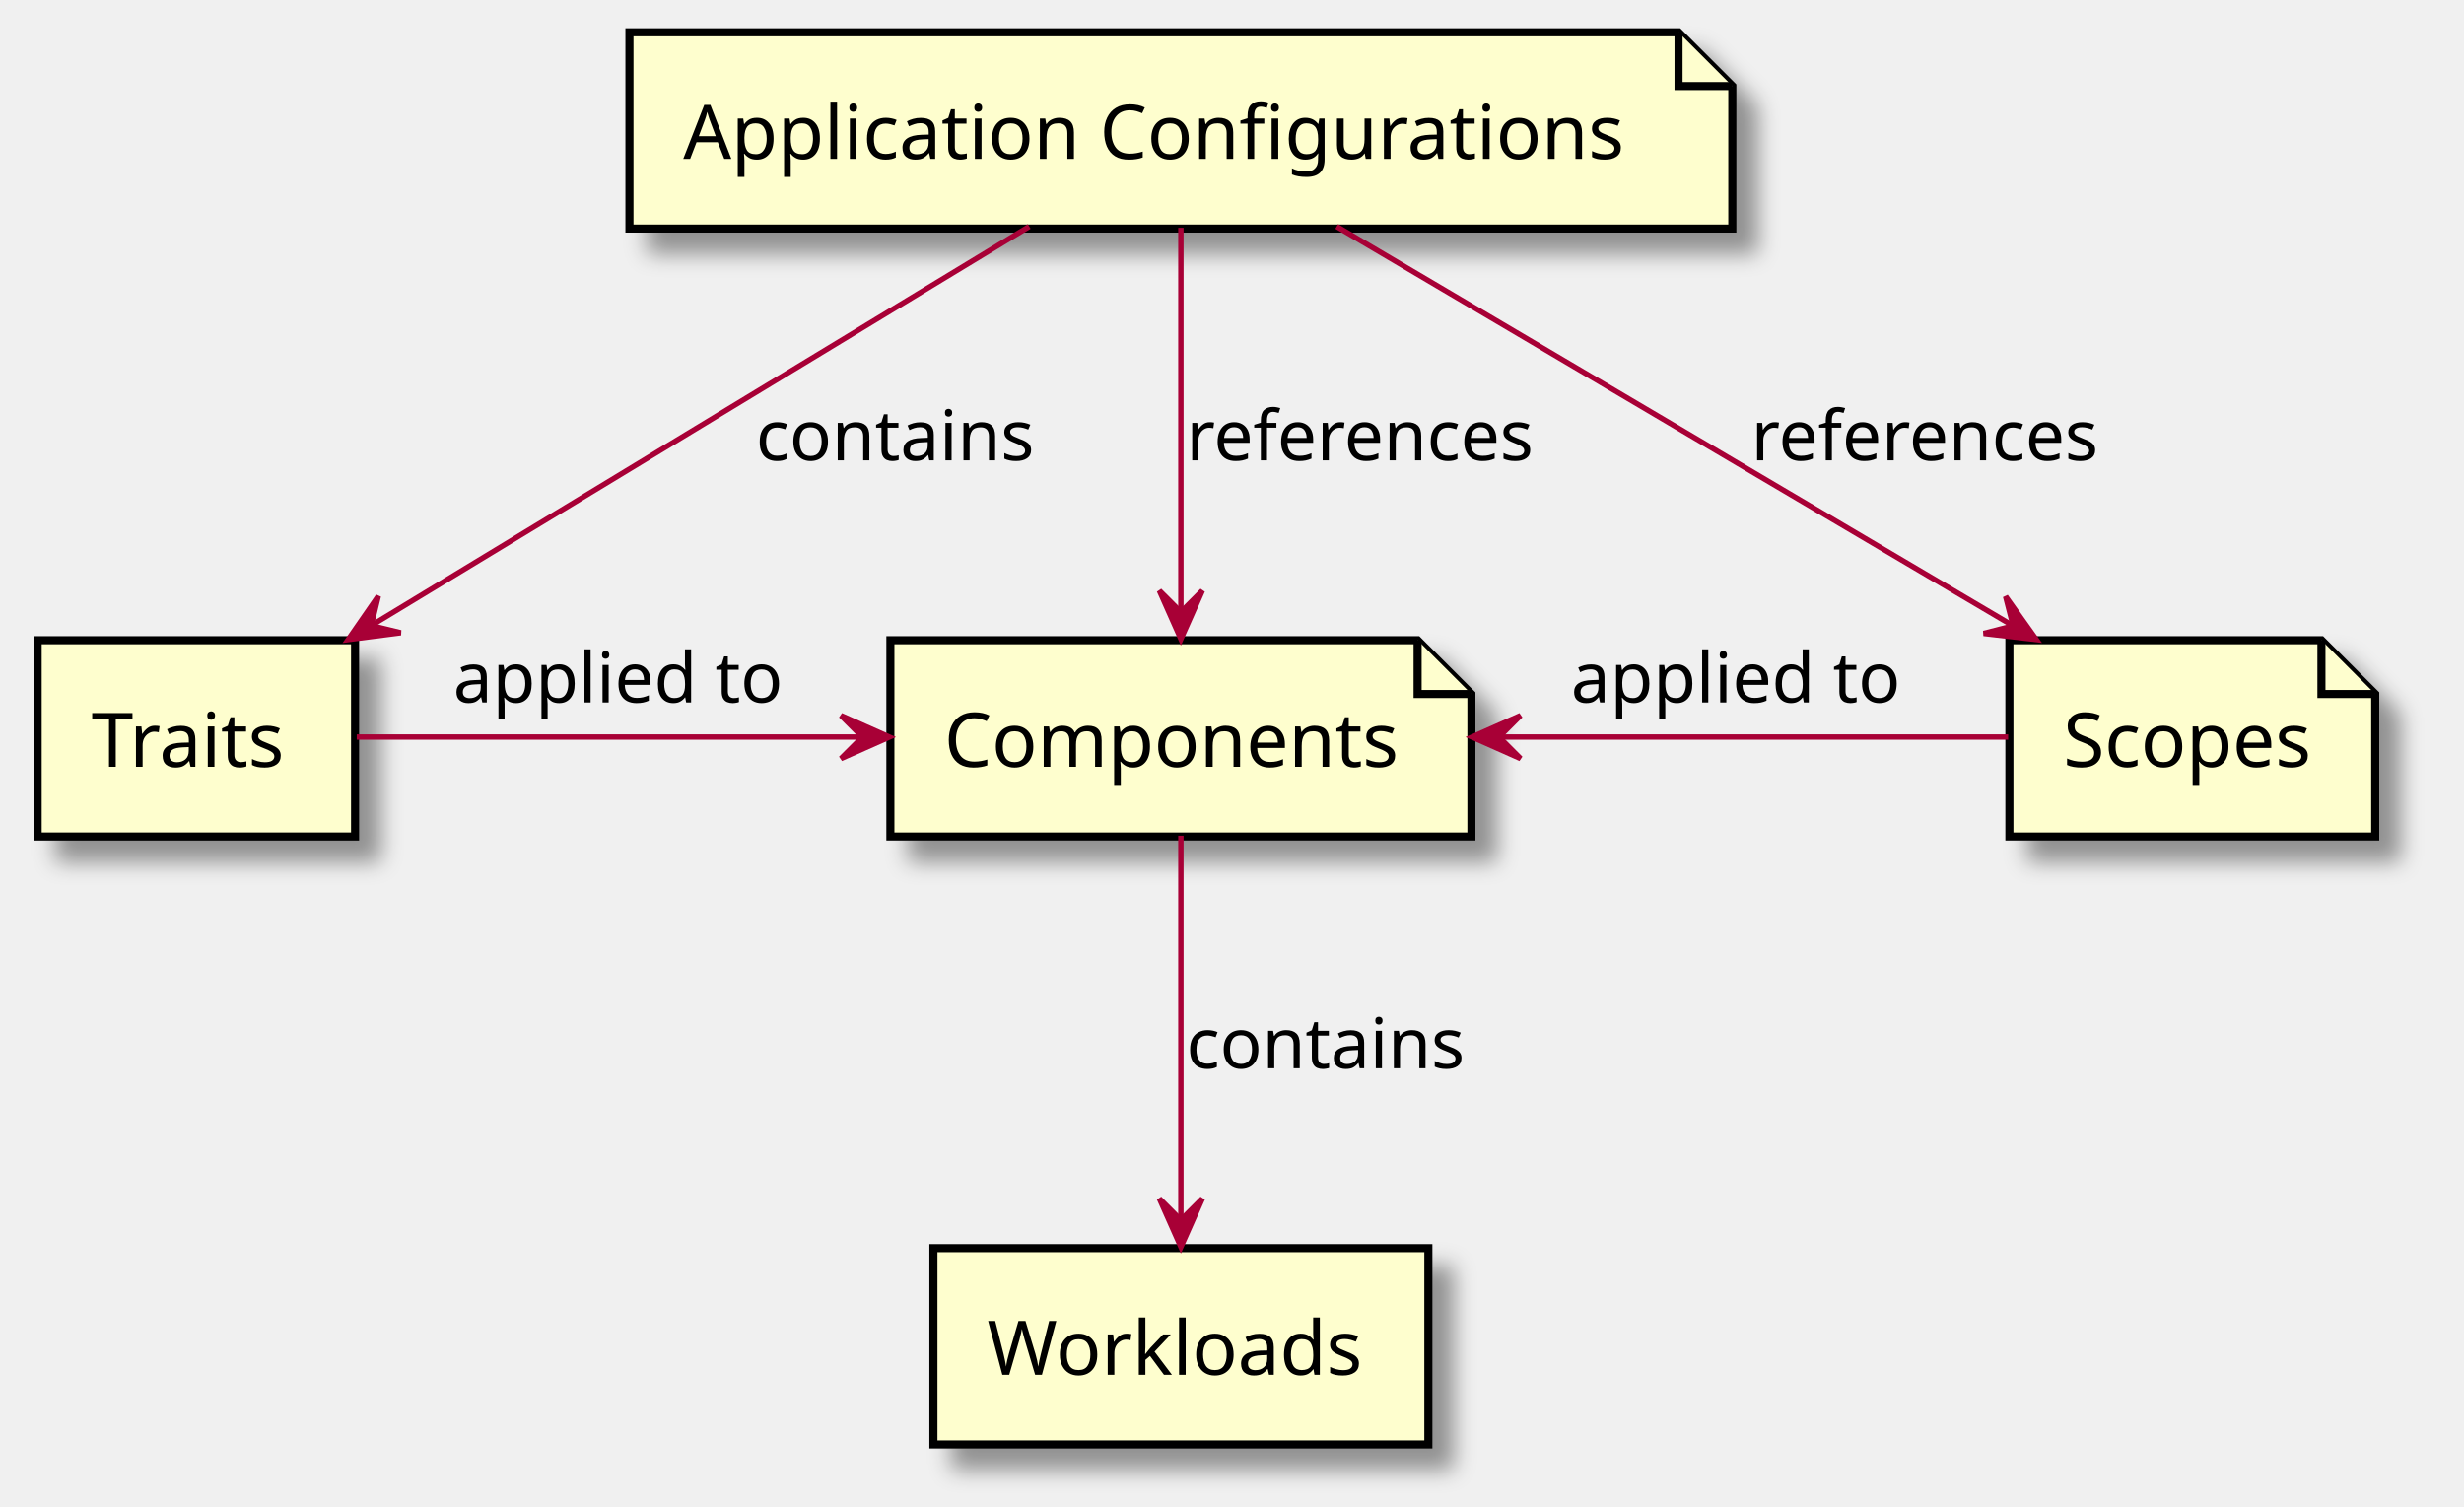
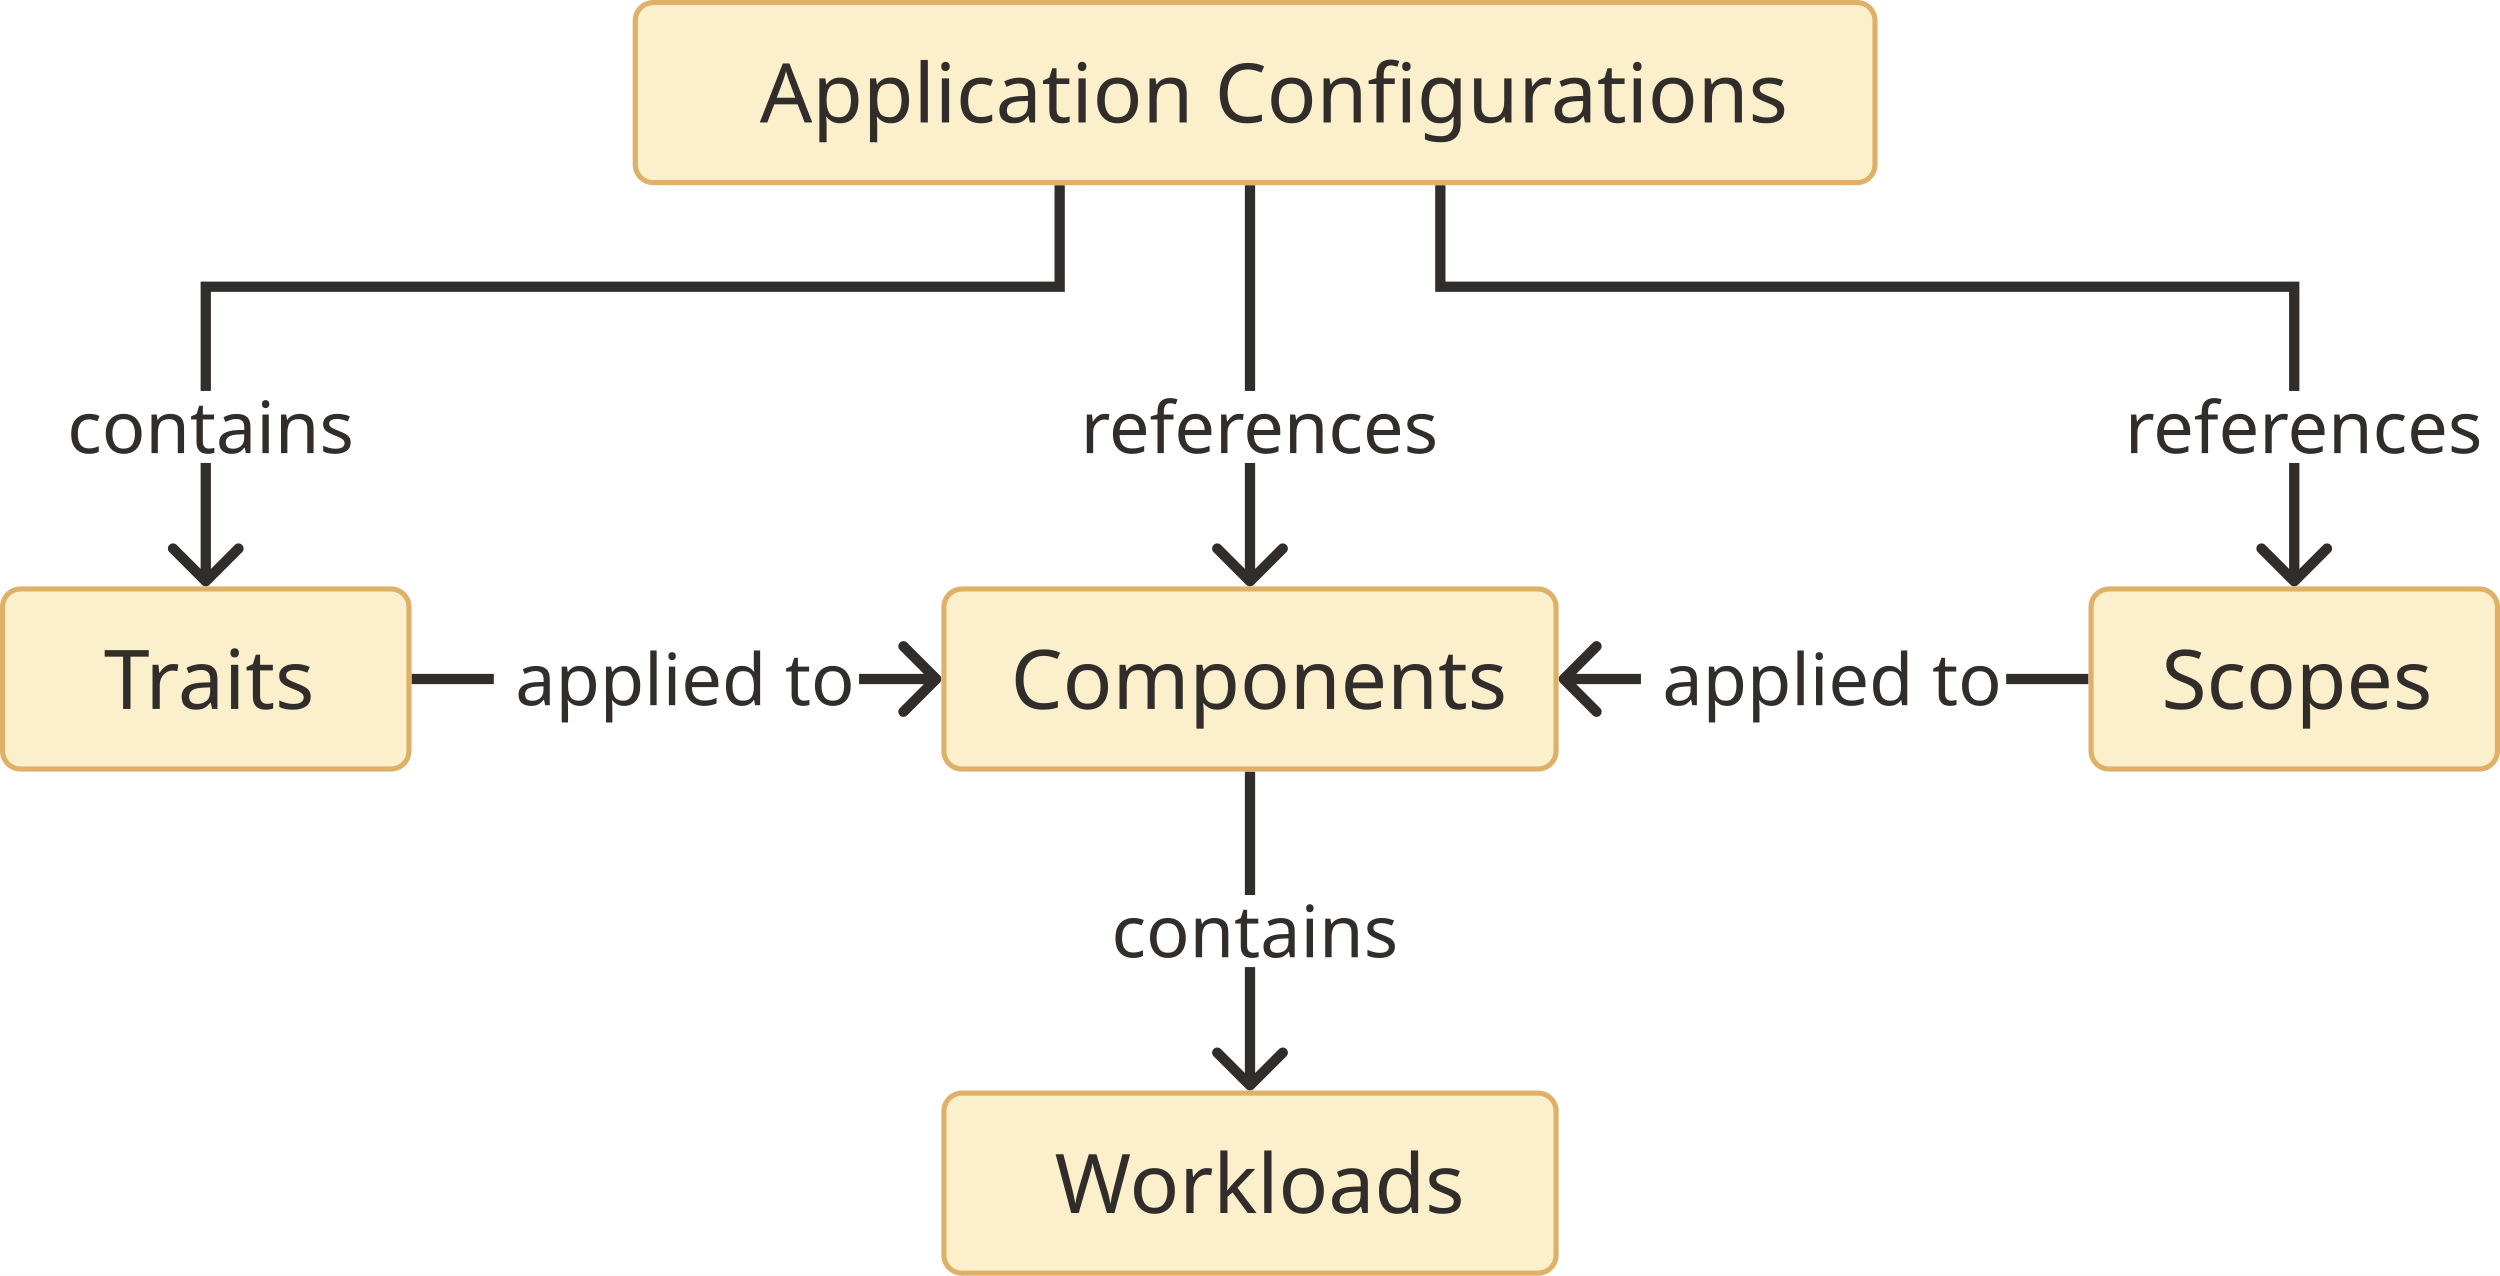
- <svg xmlns="http://www.w3.org/2000/svg" contentScriptType="application/ecmascript" contentStyleType="text/css" height="280px" preserveAspectRatio="none" style="width:458px;height:280px;background:#FFFFFF;" version="1.1" viewBox="0 0 458 280" width="458px" zoomAndPan="magnify">
+ <svg xmlns="http://www.w3.org/2000/svg" width="486" height="248" viewBox="0 0 486 248" fill="none">
+   <g id="oam-app" clip-path="url(#clip0_3445_135574)">
+     <rect width="486" height="248" fill="white" />
+     <g id="Group 840">
+       <path id="Vector 117" d="M242.293 211.707C242.683 212.098 243.317 212.098 243.707 211.707L250.071 205.343C250.462 204.953 250.462 204.319 250.071 203.929C249.681 203.538 249.047 203.538 248.657 203.929L243 209.586L237.343 203.929C236.953 203.538 236.319 203.538 235.929 203.929C235.538 204.319 235.538 204.953 235.929 205.343L242.293 211.707ZM242 150V211H244V150H242Z" fill="#312D2A" />
+       <path id="Vector 118" d="M182.707 132.707C183.098 132.317 183.098 131.683 182.707 131.293L176.343 124.929C175.953 124.538 175.319 124.538 174.929 124.929C174.538 125.319 174.538 125.953 174.929 126.343L180.586 132L174.929 137.657C174.538 138.047 174.538 138.681 174.929 139.071C175.319 139.462 175.953 139.462 176.343 139.071L182.707 132.707ZM80 133L182 133L182 131L80 131L80 133Z" fill="#312D2A" />
+       <path id="Vector 119" d="M303.293 131.293C302.902 131.683 302.902 132.317 303.293 132.707L309.657 139.071C310.047 139.462 310.681 139.462 311.071 139.071C311.462 138.681 311.462 138.047 311.071 137.657L305.414 132L311.071 126.343C311.462 125.953 311.462 125.319 311.071 124.929C310.681 124.538 310.047 124.538 309.657 124.929L303.293 131.293ZM304 133L406 133L406 131L304 131L304 133Z" fill="#312D2A" />
+       <path id="Vector 114" d="M206 55.744V56.744H207V55.744H206ZM40 55.744V54.744H39V55.744H40ZM39.293 113.707C39.683 114.098 40.317 114.098 40.707 113.707L47.071 107.343C47.462 106.953 47.462 106.319 47.071 105.929C46.681 105.538 46.047 105.538 45.657 105.929L40 111.586L34.343 105.929C33.953 105.538 33.319 105.538 32.929 105.929C32.538 106.319 32.538 106.953 32.929 107.343L39.293 113.707ZM205 36V55.744H207V36H205ZM206 54.744H40V56.744H206V54.744ZM39 55.744V113H41V55.744H39Z" fill="#312D2A" />
+       <path id="Vector 115" d="M280 55.744V56.744H279V55.744H280ZM446 55.744V54.744H447V55.744H446ZM446.707 113.707C446.317 114.098 445.683 114.098 445.293 113.707L438.929 107.343C438.538 106.953 438.538 106.319 438.929 105.929C439.319 105.538 439.953 105.538 440.343 105.929L446 111.586L451.657 105.929C452.047 105.538 452.681 105.538 453.071 105.929C453.462 106.319 453.462 106.953 453.071 107.343L446.707 113.707ZM281 36V55.744H279V36H281ZM280 54.744H446V56.744H280V54.744ZM447 55.744V113H445V55.744H447Z" fill="#312D2A" />
+       <g id="Connector Line Label">
+         <rect width="71" height="14" transform="translate(96 125)" fill="white" />
+         <text id="Line Label" fill="#312D2A" xml:space="preserve" style="white-space: pre" font-family="Oracle Sans" font-size="14" letter-spacing="0em">
+           <tspan x="100.157" y="137.089">applied to</tspan>
+         </text>
+       </g>
+       <g id="Connector Line Label_2">
+         <rect width="62" height="14" transform="translate(212 174)" fill="white" />
+         <text id="Line Label_2" fill="#312D2A" xml:space="preserve" style="white-space: pre" font-family="Oracle Sans" font-size="14" letter-spacing="0em">
+           <tspan x="216.08" y="186.089">contains</tspan>
+         </text>
+       </g>
+       <g id="Connector Line Label_3">
+         <rect width="74" height="14" transform="translate(409 76)" fill="white" />
+         <text id="Line Label_3" fill="#312D2A" xml:space="preserve" style="white-space: pre" font-family="Oracle Sans" font-size="14" letter-spacing="0em">
+           <tspan x="413.085" y="88.089">references</tspan>
+         </text>
+       </g>
+       <g id="Connector Line Label_4">
+         <rect width="71" height="14" transform="translate(319 125)" fill="white" />
+         <text id="Line Label_4" fill="#312D2A" xml:space="preserve" style="white-space: pre" font-family="Oracle Sans" font-size="14" letter-spacing="0em">
+           <tspan x="323.157" y="137.089">applied to</tspan>
+         </text>
+       </g>
+       <g id="Connector Line Label_5">
+         <rect width="62" height="14" transform="translate(9 76)" fill="white" />
+         <text id="Line Label_5" fill="#312D2A" xml:space="preserve" style="white-space: pre" font-family="Oracle Sans" font-size="14" letter-spacing="0em">
+           <tspan x="13.08" y="88.089">contains</tspan>
+         </text>
+       </g>
+       <path id="Vector 116" d="M242.293 113.707C242.683 114.098 243.317 114.098 243.707 113.707L250.071 107.343C250.462 106.953 250.462 106.319 250.071 105.929C249.681 105.538 249.047 105.538 248.657 105.929L243 111.586L237.343 105.929C236.953 105.538 236.319 105.538 235.929 105.929C235.538 106.319 235.538 106.953 235.929 107.343L242.293 113.707ZM242 36V113H244V36H242Z" fill="#312D2A" />
+       <g id="Connector Line Label_6">
+         <rect width="74" height="14" transform="translate(206 76)" fill="white" />
+         <text id="Line Label_6" fill="#312D2A" xml:space="preserve" style="white-space: pre" font-family="Oracle Sans" font-size="14" letter-spacing="0em">
+           <tspan x="210.085" y="88.089">references</tspan>
+         </text>
+       </g>
+       <g id="Text Heading">
+         <rect x="0.5" y="114.5" width="79" height="35" rx="3.5" fill="#FCEFCB" />
+         <text id="Neutral Group Heading H3" fill="#312D2A" xml:space="preserve" style="white-space: pre" font-family="Oracle Sans" font-size="16" letter-spacing="0em">
+           <tspan x="20.195" y="137.816">Traits</tspan>
+         </text>
+         <rect x="0.5" y="114.5" width="79" height="35" rx="3.5" stroke="#DEB068" />
+       </g>
+       <g id="Text Heading_2">
+         <rect x="183.5" y="212.5" width="119" height="35" rx="3.5" fill="#FCEFCB" />
+         <text id="Neutral Group Heading H3_2" fill="#312D2A" xml:space="preserve" style="white-space: pre" font-family="Oracle Sans" font-size="16" letter-spacing="0em">
+           <tspan x="205.023" y="235.816">Workloads</tspan>
+         </text>
+         <rect x="183.5" y="212.5" width="119" height="35" rx="3.5" stroke="#DEB068" />
+       </g>
+       <g id="Text Heading_3">
+         <rect x="183.5" y="114.5" width="119" height="35" rx="3.5" fill="#FCEFCB" />
+         <text id="Neutral Group Heading H3_3" fill="#312D2A" xml:space="preserve" style="white-space: pre" font-family="Oracle Sans" font-size="16" letter-spacing="0em">
+           <tspan x="196.477" y="137.816">Components</tspan>
+         </text>
+         <rect x="183.5" y="114.5" width="119" height="35" rx="3.5" stroke="#DEB068" />
+       </g>
+       <g id="Text Heading_4">
+         <rect x="406.5" y="114.5" width="79" height="35" rx="3.5" fill="#FCEFCB" />
+         <text id="Neutral Group Heading H3_4" fill="#312D2A" xml:space="preserve" style="white-space: pre" font-family="Oracle Sans" font-size="16" letter-spacing="0em">
+           <tspan x="420.18" y="137.816">Scopes</tspan>
+         </text>
+         <rect x="406.5" y="114.5" width="79" height="35" rx="3.5" stroke="#DEB068" />
+       </g>
+       <g id="Text Heading_5">
+         <rect x="123.5" y="0.5" width="241" height="35" rx="3.5" fill="#FCEFCB" />
+         <text id="Neutral Group Heading H3_5" fill="#312D2A" xml:space="preserve" style="white-space: pre" font-family="Oracle Sans" font-size="16" letter-spacing="0em">
+           <tspan x="147.703" y="23.816">Application Configurations</tspan>
+         </text>
+         <rect x="123.5" y="0.5" width="241" height="35" rx="3.5" stroke="#DEB068" />
+       </g>
+     </g>
+   </g>
  <defs>
-     <filter height="300%" id="f1babxyfzmj95b" width="300%" x="-1" y="-1">
-       <feGaussianBlur result="blurOut" stdDeviation="2.0" />
-       <feColorMatrix in="blurOut" result="blurOut2" type="matrix" values="0 0 0 0 0 0 0 0 0 0 0 0 0 0 0 0 0 0 .4 0" />
-       <feOffset dx="4.0" dy="4.0" in="blurOut2" result="blurOut3" />
-       <feBlend in="SourceGraphic" in2="blurOut3" mode="normal" />
-     </filter>
+     <clipPath id="clip0_3445_135574">
+       <rect width="486" height="248" fill="white" />
+     </clipPath>
  </defs>
-   <g>
-     <polygon fill="#FEFECE" filter="url(#f1babxyfzmj95b)" points="117,6,117,42.488,322,42.488,322,16,312,6,117,6" style="stroke:#000000;stroke-width:1.5;" />
-     <path d="M312,6 L312,16 L322,16 " fill="#FEFECE" style="stroke:#000000;stroke-width:1.5;" />
-     <text fill="#000000" font-family="sans-serif" font-size="14" lengthAdjust="spacing" textLength="185" x="127" y="29.535">Application Configurations</text>
-     <rect fill="#FEFECE" filter="url(#f1babxyfzmj95b)" height="36.488" style="stroke:#000000;stroke-width:1.5;" width="59" x="7" y="119" />
-     <text fill="#000000" font-family="sans-serif" font-size="14" lengthAdjust="spacing" textLength="39" x="17" y="142.535">Traits</text>
-     <polygon fill="#FEFECE" filter="url(#f1babxyfzmj95b)" points="165.5,119,165.5,155.488,273.5,155.488,273.5,129,263.5,119,165.5,119" style="stroke:#000000;stroke-width:1.5;" />
-     <path d="M263.5,119 L263.5,129 L273.5,129 " fill="#FEFECE" style="stroke:#000000;stroke-width:1.5;" />
-     <text fill="#000000" font-family="sans-serif" font-size="14" lengthAdjust="spacing" textLength="88" x="175.5" y="142.535">Components</text>
-     <polygon fill="#FEFECE" filter="url(#f1babxyfzmj95b)" points="373.5,119,373.5,155.488,441.5,155.488,441.5,129,431.5,119,373.5,119" style="stroke:#000000;stroke-width:1.5;" />
-     <path d="M431.5,119 L431.5,129 L441.5,129 " fill="#FEFECE" style="stroke:#000000;stroke-width:1.5;" />
-     <text fill="#000000" font-family="sans-serif" font-size="14" lengthAdjust="spacing" textLength="48" x="383.5" y="142.535">Scopes</text>
-     <rect fill="#FEFECE" filter="url(#f1babxyfzmj95b)" height="36.488" style="stroke:#000000;stroke-width:1.5;" width="92" x="173.5" y="232" />
-     <text fill="#000000" font-family="sans-serif" font-size="14" lengthAdjust="spacing" textLength="72" x="183.5" y="255.535">Workloads</text>
-     <path d="M191.31,42.1 C158.4,62.06 104.05,95.03 69.29,116.11 " fill="none" id="a-to-t" style="stroke:#A80036;stroke-width:1.0;" />
-     <polygon fill="#A80036" points="64.72,118.88,74.488,117.617,68.991,116.28,70.328,110.784,64.72,118.88" style="stroke:#A80036;stroke-width:1.0;" />
-     <text fill="#000000" font-family="sans-serif" font-size="13" lengthAdjust="spacing" textLength="54" x="140.5" y="85.568">contains</text>
-     <path d="M219.5,42.34 C219.5,61.57 219.5,92.63 219.5,113.66 " fill="none" id="a-to-c" style="stroke:#A80036;stroke-width:1.0;" />
-     <polygon fill="#A80036" points="219.5,118.78,223.5,109.78,219.5,113.78,215.5,109.78,219.5,118.78" style="stroke:#A80036;stroke-width:1.0;" />
-     <text fill="#000000" font-family="sans-serif" font-size="13" lengthAdjust="spacing" textLength="65" x="220.5" y="85.568">references</text>
-     <path d="M248.46,42.1 C282.27,62.06 338.1,95.03 373.82,116.11 " fill="none" id="a-to-s" style="stroke:#A80036;stroke-width:1.0;" />
-     <polygon fill="#A80036" points="378.5,118.88,372.789,110.856,374.196,116.335,368.717,117.742,378.5,118.88" style="stroke:#A80036;stroke-width:1.0;" />
-     <text fill="#000000" font-family="sans-serif" font-size="13" lengthAdjust="spacing" textLength="65" x="325.5" y="85.568">references</text>
-     <path d="M219.5,155.34 C219.5,174.57 219.5,205.63 219.5,226.66 " fill="none" id="c-to-w" style="stroke:#A80036;stroke-width:1.0;" />
-     <polygon fill="#A80036" points="219.5,231.78,223.5,222.78,219.5,226.78,215.5,222.78,219.5,231.78" style="stroke:#A80036;stroke-width:1.0;" />
-     <text fill="#000000" font-family="sans-serif" font-size="13" lengthAdjust="spacing" textLength="54" x="220.5" y="198.568">contains</text>
-     <path d="M66.31,137 C91.59,137 128.62,137 159.94,137 " fill="none" id="t-to-c" style="stroke:#A80036;stroke-width:1.0;" />
-     <polygon fill="#A80036" points="165.31,137,156.31,133,160.31,137,156.31,141,165.31,137" style="stroke:#A80036;stroke-width:1.0;" />
-     <text fill="#000000" font-family="sans-serif" font-size="13" lengthAdjust="spacing" textLength="63" x="84.25" y="130.568">applied to</text>
-     <path d="M278.96,137 C310.04,137 346.98,137 373.27,137 " fill="none" id="c-backto-s" style="stroke:#A80036;stroke-width:1.0;" />
-     <polygon fill="#A80036" points="273.63,137,282.63,141,278.63,137,282.63,133,273.63,137" style="stroke:#A80036;stroke-width:1.0;" />
-     <text fill="#000000" font-family="sans-serif" font-size="13" lengthAdjust="spacing" textLength="63" x="292" y="130.568">applied to</text>
-   </g>
</svg>
